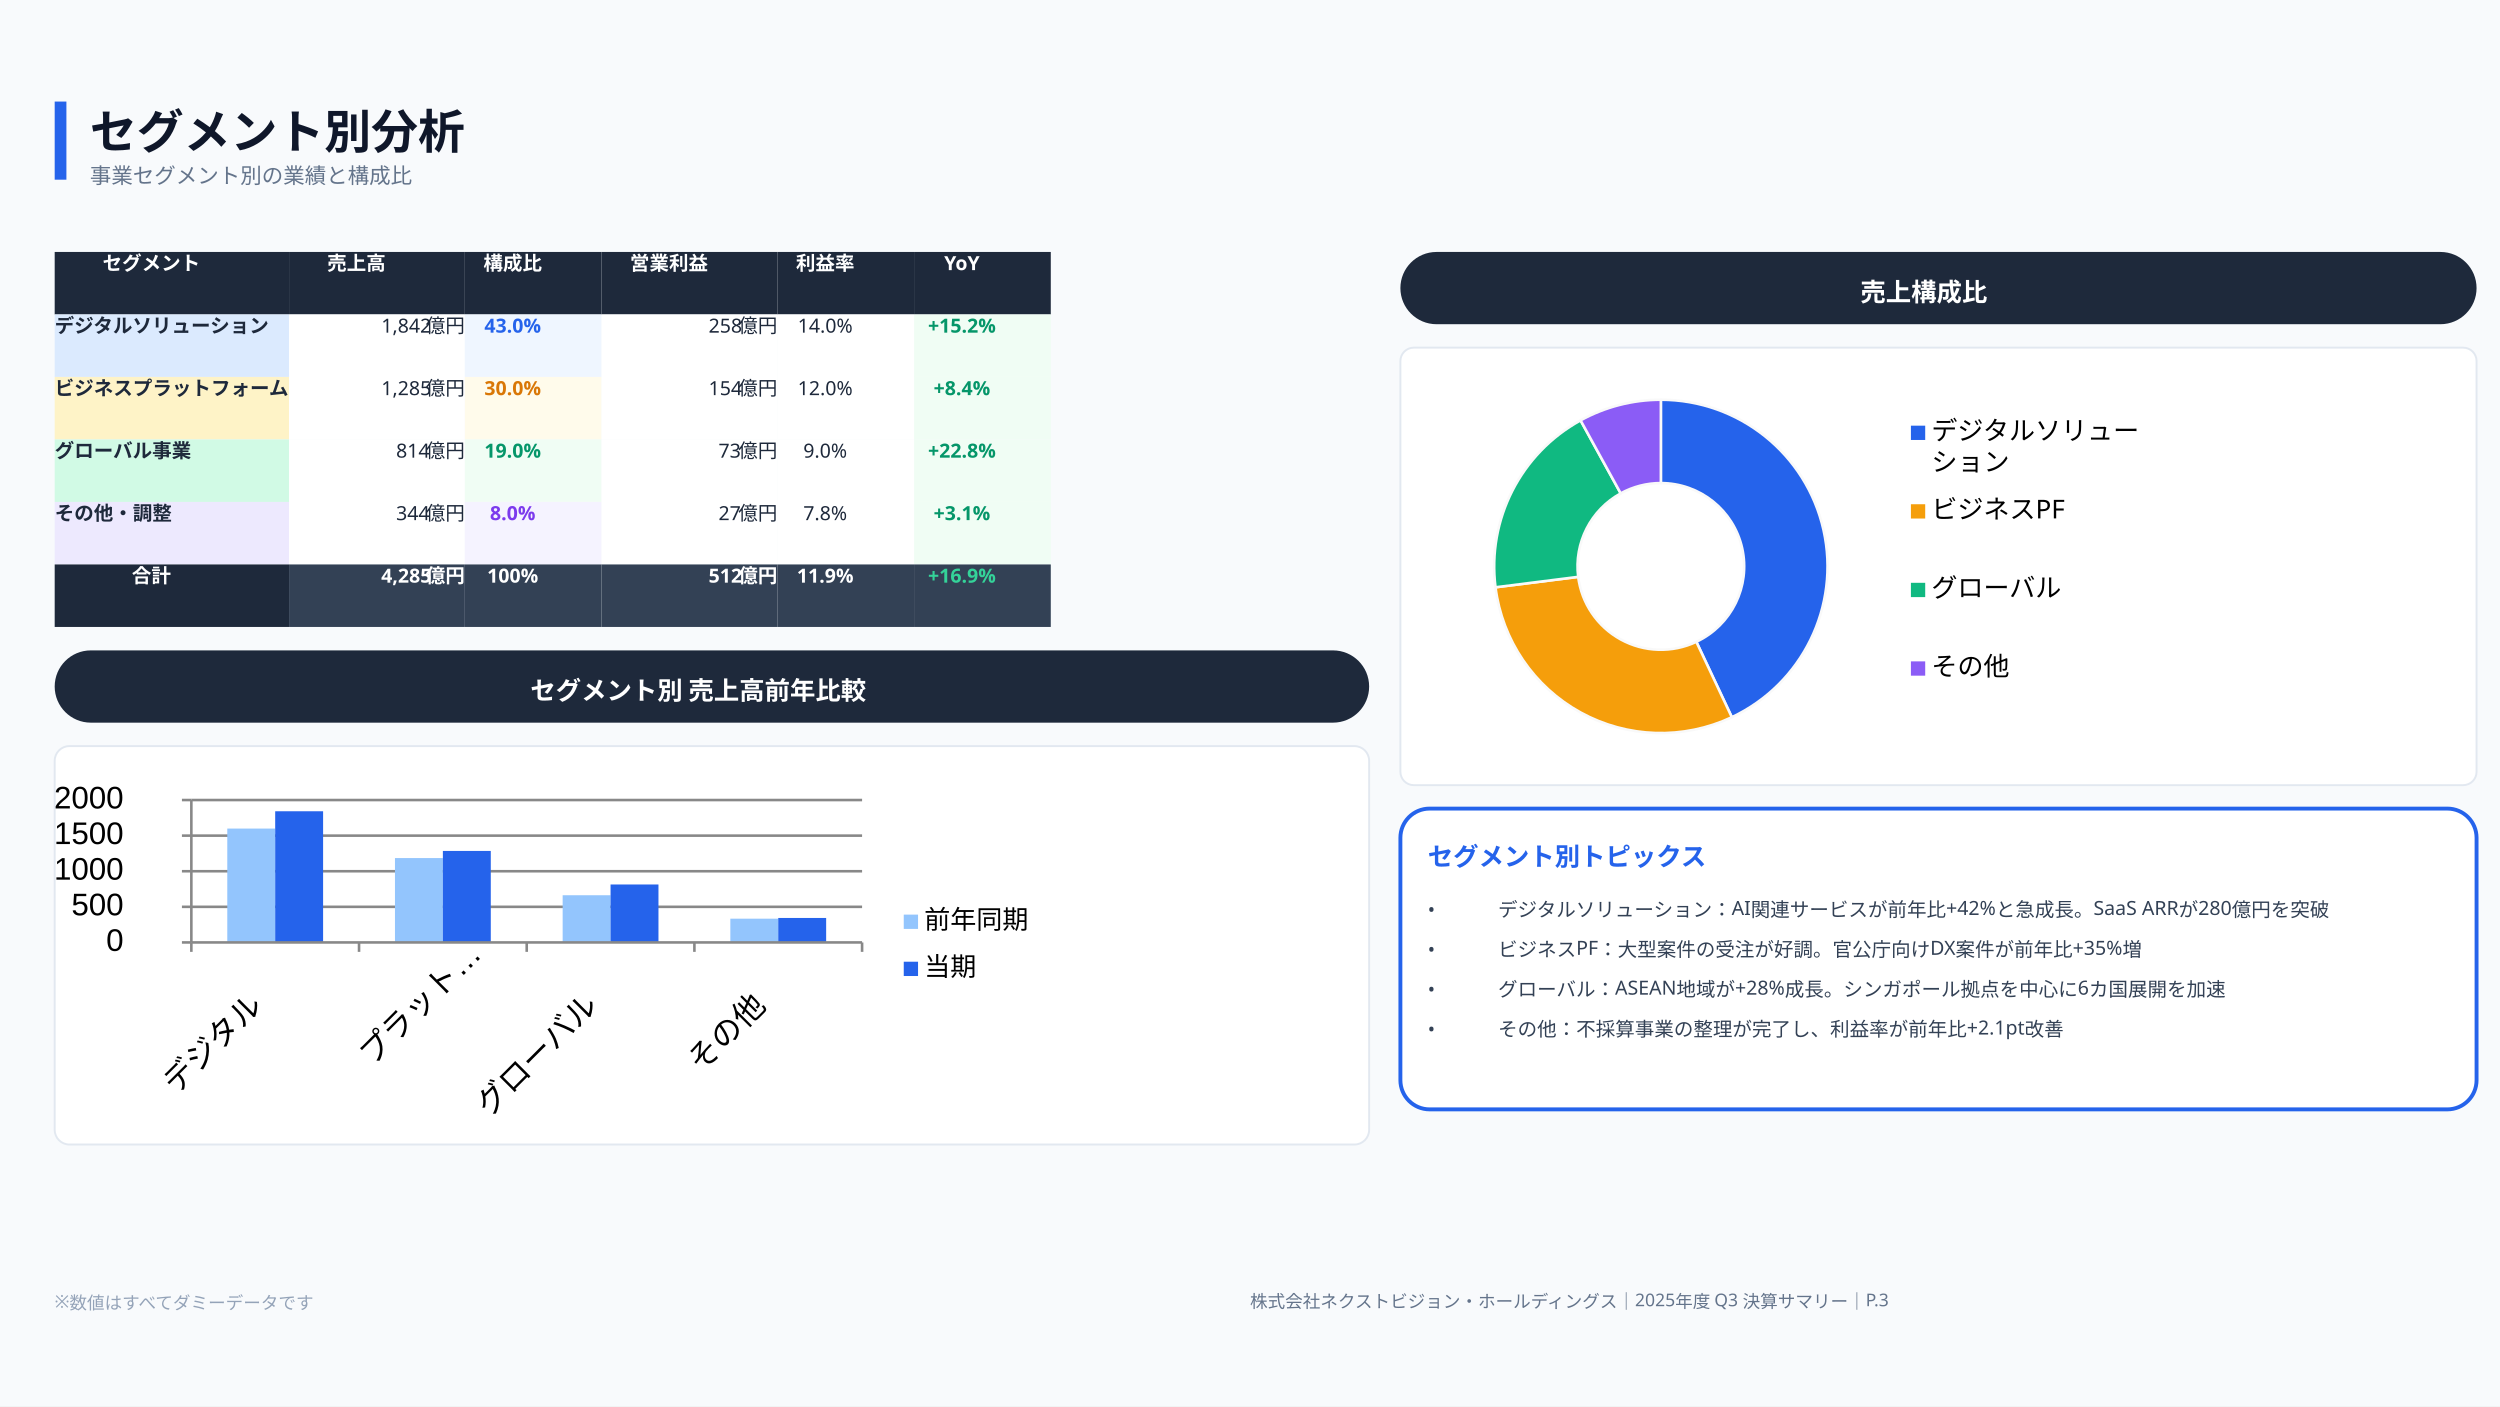
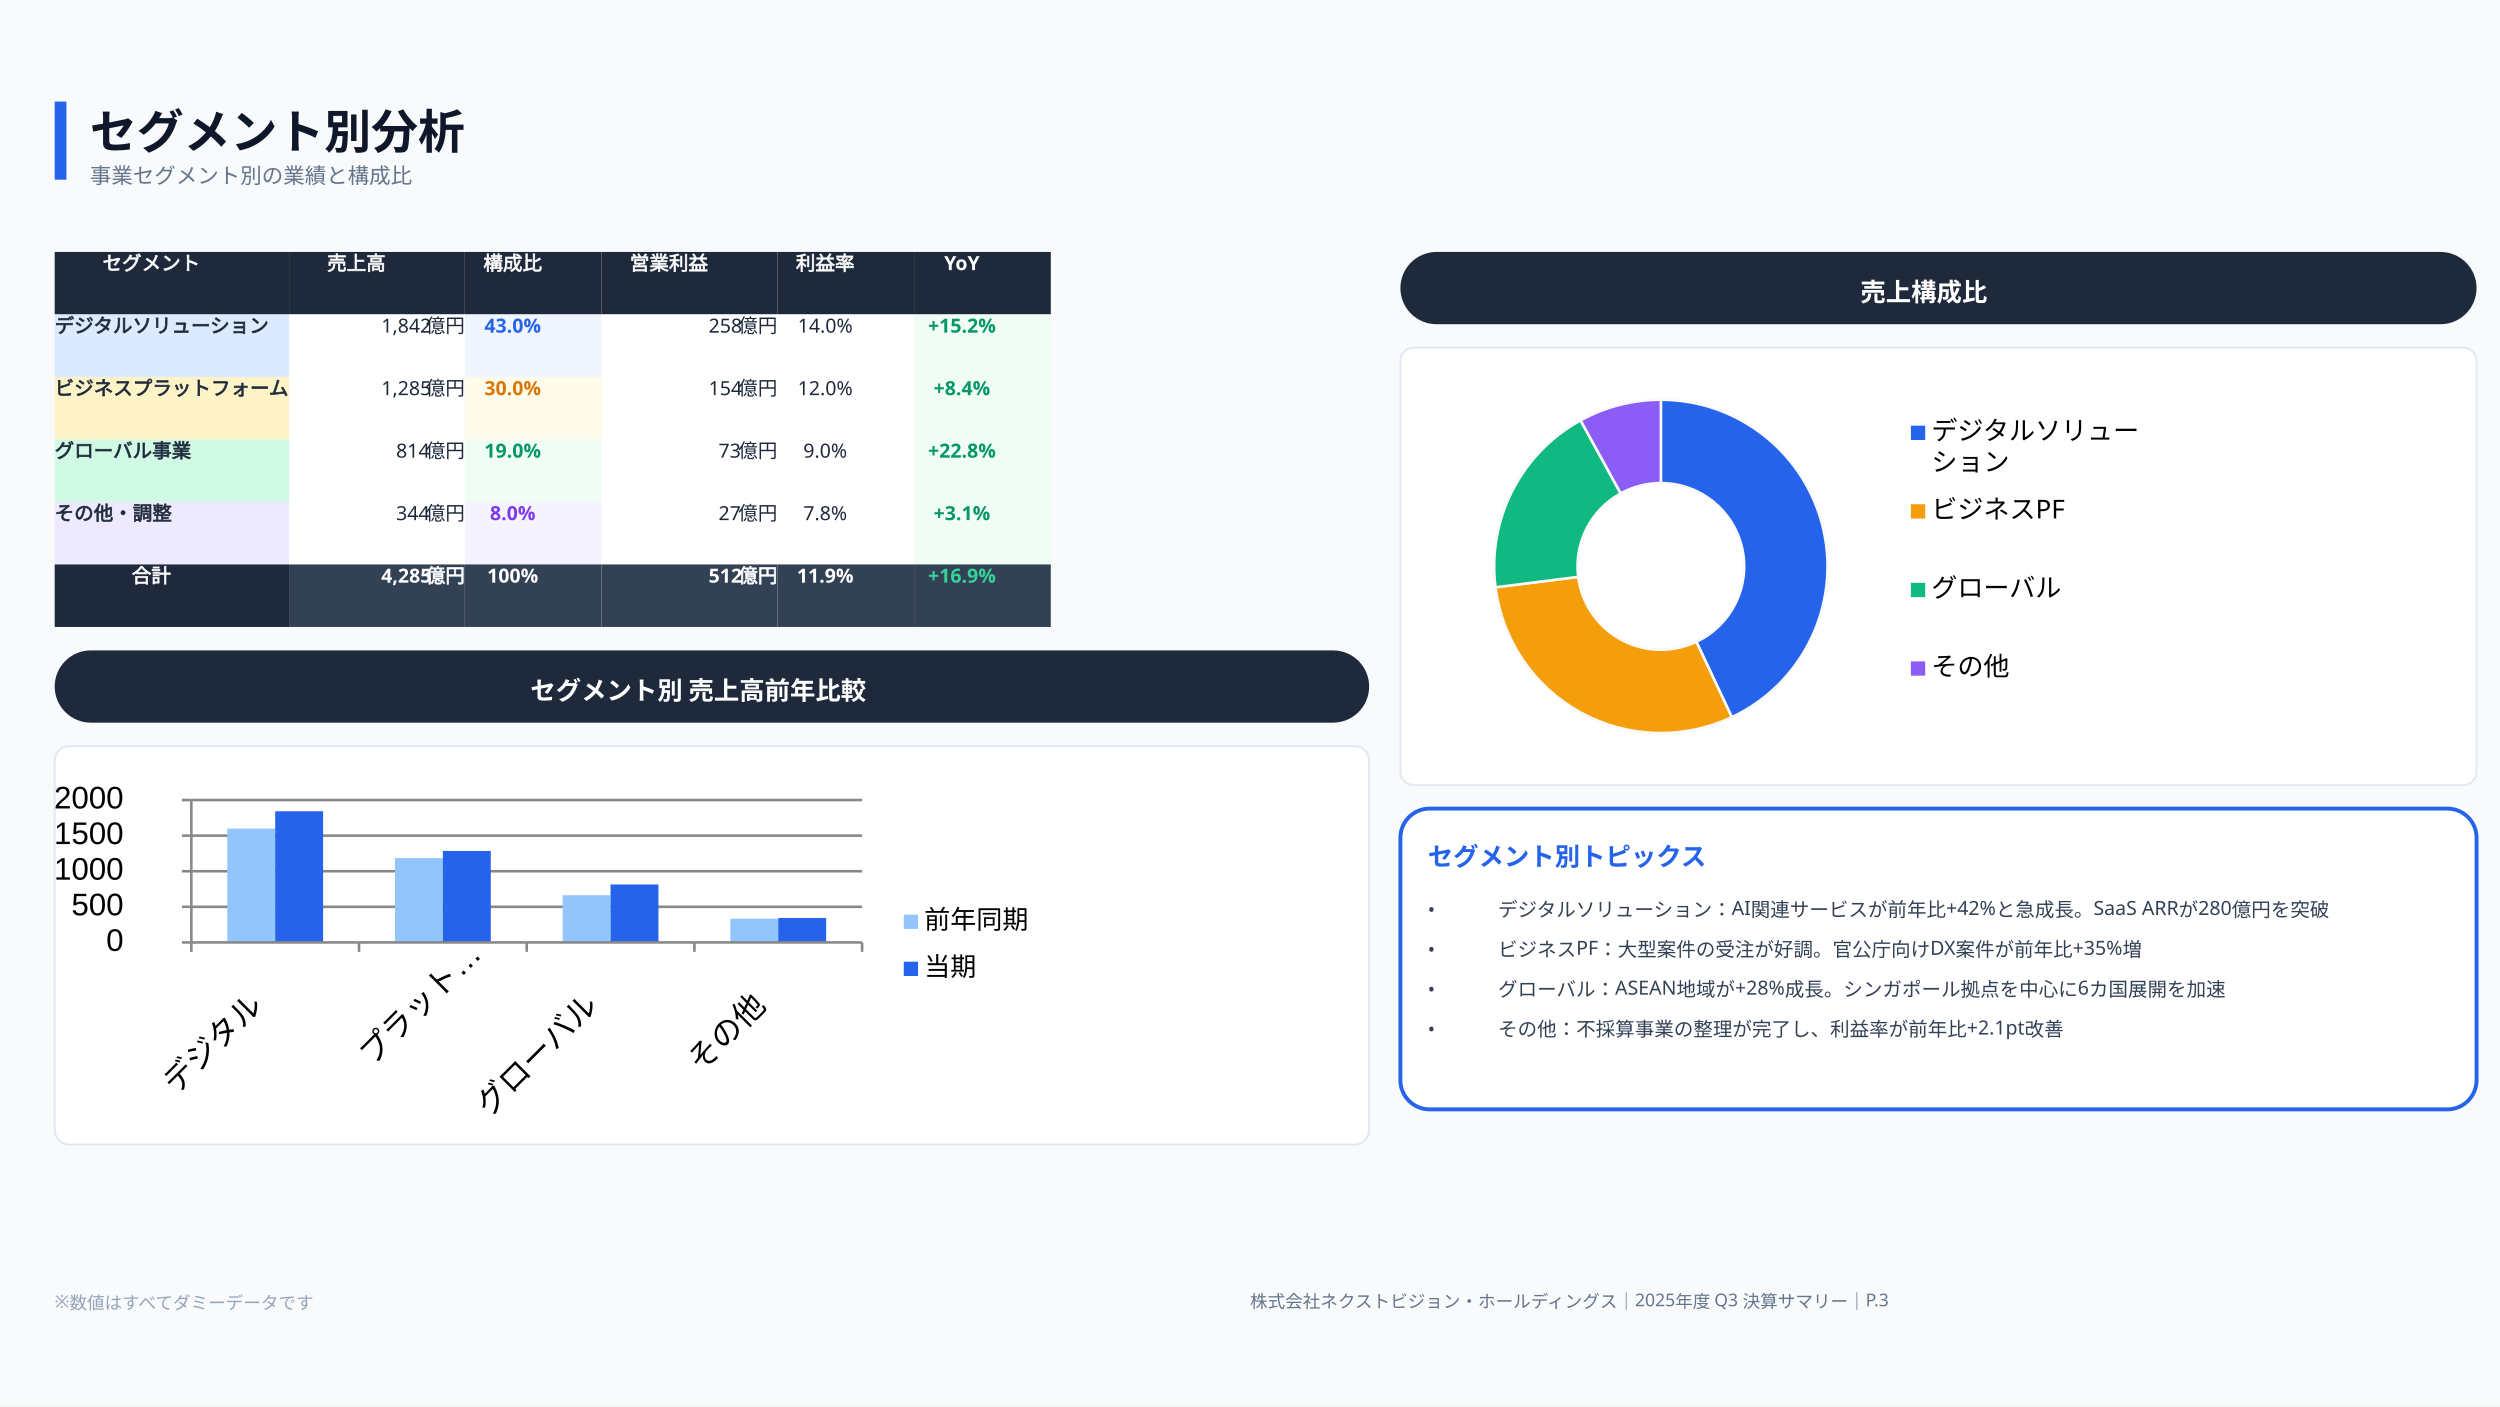
<svg xmlns="http://www.w3.org/2000/svg" viewBox="0 0 1280 720" width="1280" height="720">
  <rect width="1280" height="720" fill="#f8fafc" />
  <g role="img" aria-label="Shape 0" data-pptx-id="258.2" data-pptx-path="0" transform="translate(28, 52)">
    <rect fill="#2563eb" stroke-width="1.333" stroke="none" width="6" height="40" />
  </g>
  <g role="img" aria-label="Text 1" data-pptx-id="258.3" data-pptx-path="1" transform="translate(46, 48)">
    <rect fill="none" stroke-width="1.333" stroke="none" width="1206" height="33" />
    <text x="0" y="28.08" xml:space="preserve">
      <tspan x="0" dy="0" text-anchor="start" font-size="24" font-family="'Noto Sans JP', sans-serif" font-weight="bold" fill="#0f172a">セグメント別分析</tspan>
    </text>
  </g>
  <g role="img" aria-label="Text 2" data-pptx-id="258.4" data-pptx-path="2" transform="translate(46, 81)">
    <rect fill="none" stroke-width="1.333" stroke="none" width="1206" height="15" />
    <text x="0" y="12.87" xml:space="preserve">
      <tspan x="0" dy="0" text-anchor="start" font-size="11" font-family="'Noto Sans JP', sans-serif" fill="#64748b">事業セグメント別の業績と構成比</tspan>
    </text>
  </g>
  <g role="img" aria-label="Table 0" data-pptx-id="258.4" data-pptx-path="3" transform="translate(28, 129)">
    <rect x="0" y="0" width="120" height="32" fill="#1e293b" />
    <g transform="translate(0, 0)">
      <text x="0" y="9.314" xml:space="preserve">
-         <tspan x="60" dy="0" text-anchor="middle" font-size="10" font-family="游ゴシック, 'Noto Sans JP', Calibri, Carlito, sans-serif" font-weight="bold" fill="#ffffff">セグメント</tspan>
+         <tspan x="60" dy="0" text-anchor="middle" font-size="10" font-family="'MS Gothic', 'Noto Sans JP', Calibri, Carlito, sans-serif" fill="#ffffff" stroke="#ffffff" stroke-width="0.36">セグメント</tspan>
      </text>
    </g>
    <rect x="120" y="0" width="90" height="32" fill="#1e293b" />
    <g transform="translate(120, 0)">
      <text x="0" y="9.314" xml:space="preserve">
-         <tspan x="45" dy="0" text-anchor="middle" font-size="10" font-family="游ゴシック, 'Noto Sans JP', Calibri, Carlito, sans-serif" font-weight="bold" fill="#ffffff">売上高</tspan>
+         <tspan x="45" dy="0" text-anchor="middle" font-size="10" font-family="'MS Gothic', 'Noto Sans JP', Calibri, Carlito, sans-serif" fill="#ffffff" stroke="#ffffff" stroke-width="0.36">売上高</tspan>
      </text>
    </g>
    <rect x="210" y="0" width="70" height="32" fill="#1e293b" />
    <g transform="translate(210, 0)">
      <text x="0" y="9.314" xml:space="preserve">
-         <tspan x="35" dy="0" text-anchor="middle" font-size="10" font-family="游ゴシック, 'Noto Sans JP', Calibri, Carlito, sans-serif" font-weight="bold" fill="#ffffff">構成比</tspan>
+         <tspan x="35" dy="0" text-anchor="middle" font-size="10" font-family="'MS Gothic', 'Noto Sans JP', Calibri, Carlito, sans-serif" fill="#ffffff" stroke="#ffffff" stroke-width="0.36">構成比</tspan>
      </text>
    </g>
    <rect x="280" y="0" width="90" height="32" fill="#1e293b" />
    <g transform="translate(280, 0)">
      <text x="0" y="9.314" xml:space="preserve">
-         <tspan x="45" dy="0" text-anchor="middle" font-size="10" font-family="游ゴシック, 'Noto Sans JP', Calibri, Carlito, sans-serif" font-weight="bold" fill="#ffffff">営業利益</tspan>
+         <tspan x="45" dy="0" text-anchor="middle" font-size="10" font-family="'MS Gothic', 'Noto Sans JP', Calibri, Carlito, sans-serif" fill="#ffffff" stroke="#ffffff" stroke-width="0.36">営業利益</tspan>
      </text>
    </g>
    <rect x="370" y="0" width="70" height="32" fill="#1e293b" />
    <g transform="translate(370, 0)">
      <text x="0" y="9.314" xml:space="preserve">
-         <tspan x="35" dy="0" text-anchor="middle" font-size="10" font-family="游ゴシック, 'Noto Sans JP', Calibri, Carlito, sans-serif" font-weight="bold" fill="#ffffff">利益率</tspan>
+         <tspan x="35" dy="0" text-anchor="middle" font-size="10" font-family="'MS Gothic', 'Noto Sans JP', Calibri, Carlito, sans-serif" fill="#ffffff" stroke="#ffffff" stroke-width="0.36">利益率</tspan>
      </text>
    </g>
    <rect x="440" y="0" width="70" height="32" fill="#1e293b" />
    <g transform="translate(440, 0)">
      <text x="0" y="9.314" xml:space="preserve">
-         <tspan x="35" dy="0" text-anchor="middle" font-size="10" font-family="Calibri, Carlito, 游ゴシック, 'Noto Sans JP', sans-serif" font-weight="bold" fill="#ffffff">YoY</tspan>
+         <tspan x="35" dy="0" text-anchor="middle" font-size="10" font-family="Calibri, Carlito, sans-serif" font-weight="bold" fill="#ffffff">YoY</tspan>
      </text>
    </g>
    <rect x="0" y="32" width="120" height="32" fill="#dbeafe" />
    <g transform="translate(0, 32)">
      <text x="0" y="9.314" xml:space="preserve">
-         <tspan x="0" dy="0" text-anchor="start" font-size="10" font-family="游ゴシック, 'Noto Sans JP', Calibri, Carlito, sans-serif" font-weight="bold" fill="#1e293b">デジタルソリューション</tspan>
+         <tspan x="0" dy="0" text-anchor="start" font-size="10" font-family="'MS Gothic', 'Noto Sans JP', Calibri, Carlito, sans-serif" fill="#1e293b" stroke="#1e293b" stroke-width="0.36">デジタルソリューション</tspan>
      </text>
    </g>
    <rect x="120" y="32" width="90" height="32" fill="#ffffff" />
    <g transform="translate(120, 32)">
      <text x="0" y="9.314" xml:space="preserve">
-         <tspan x="47.231" dy="0" text-anchor="start" font-size="10" font-family="Calibri, Carlito, 游ゴシック, 'Noto Sans JP', sans-serif" fill="#1e293b">1,842</tspan>
-         <tspan x="70" text-anchor="start" font-size="10" font-family="游ゴシック, 'Noto Sans JP', Calibri, Carlito, sans-serif" fill="#1e293b">億円</tspan>
+         <tspan x="47.231" dy="0" text-anchor="start" font-size="10" font-family="Calibri, Carlito, 'MS Gothic', 'Noto Sans JP', sans-serif" fill="#1e293b">1,842</tspan>
+         <tspan x="70" text-anchor="start" font-size="10" font-family="'MS Gothic', 'Noto Sans JP', Calibri, Carlito, sans-serif" fill="#1e293b">億円</tspan>
      </text>
    </g>
    <rect x="210" y="32" width="70" height="32" fill="#eff6ff" />
    <g transform="translate(210, 32)">
      <text x="0" y="9.314" xml:space="preserve">
-         <tspan x="35" dy="0" text-anchor="middle" font-size="10" font-family="Calibri, Carlito, 游ゴシック, 'Noto Sans JP', sans-serif" font-weight="bold" fill="#2563eb">43.0%</tspan>
+         <tspan x="35" dy="0" text-anchor="middle" font-size="10" font-family="Calibri, Carlito, sans-serif" font-weight="bold" fill="#2563eb">43.0%</tspan>
      </text>
    </g>
    <rect x="280" y="32" width="90" height="32" fill="#ffffff" />
    <g transform="translate(280, 32)">
      <text x="0" y="9.314" xml:space="preserve">
-         <tspan x="54.795" dy="0" text-anchor="start" font-size="10" font-family="Calibri, Carlito, 游ゴシック, 'Noto Sans JP', sans-serif" fill="#1e293b">258</tspan>
-         <tspan x="70" text-anchor="start" font-size="10" font-family="游ゴシック, 'Noto Sans JP', Calibri, Carlito, sans-serif" fill="#1e293b">億円</tspan>
+         <tspan x="54.795" dy="0" text-anchor="start" font-size="10" font-family="Calibri, Carlito, 'MS Gothic', 'Noto Sans JP', sans-serif" fill="#1e293b">258</tspan>
+         <tspan x="70" text-anchor="start" font-size="10" font-family="'MS Gothic', 'Noto Sans JP', Calibri, Carlito, sans-serif" fill="#1e293b">億円</tspan>
      </text>
    </g>
    <rect x="370" y="32" width="70" height="32" fill="#ffffff" />
    <g transform="translate(370, 32)">
      <text x="0" y="9.314" xml:space="preserve">
-         <tspan x="35" dy="0" text-anchor="middle" font-size="10" font-family="Calibri, Carlito, 游ゴシック, 'Noto Sans JP', sans-serif" fill="#1e293b">14.0%</tspan>
+         <tspan x="35" dy="0" text-anchor="middle" font-size="10" font-family="Calibri, Carlito, sans-serif" fill="#1e293b">14.0%</tspan>
      </text>
    </g>
    <rect x="440" y="32" width="70" height="32" fill="#f0fdf4" />
    <g transform="translate(440, 32)">
      <text x="0" y="9.314" xml:space="preserve">
-         <tspan x="35" dy="0" text-anchor="middle" font-size="10" font-family="Calibri, Carlito, 游ゴシック, 'Noto Sans JP', sans-serif" font-weight="bold" fill="#059669">+15.2%</tspan>
+         <tspan x="35" dy="0" text-anchor="middle" font-size="10" font-family="Calibri, Carlito, sans-serif" font-weight="bold" fill="#059669">+15.2%</tspan>
      </text>
    </g>
    <rect x="0" y="64" width="120" height="32" fill="#fef3c7" />
    <g transform="translate(0, 64)">
      <text x="0" y="9.314" xml:space="preserve">
-         <tspan x="0" dy="0" text-anchor="start" font-size="10" font-family="游ゴシック, 'Noto Sans JP', Calibri, Carlito, sans-serif" font-weight="bold" fill="#1e293b">ビジネスプラットフォーム</tspan>
+         <tspan x="0" dy="0" text-anchor="start" font-size="10" font-family="'MS Gothic', 'Noto Sans JP', Calibri, Carlito, sans-serif" fill="#1e293b" stroke="#1e293b" stroke-width="0.36">ビジネスプラットフォーム</tspan>
      </text>
    </g>
    <rect x="120" y="64" width="90" height="32" fill="#ffffff" />
    <g transform="translate(120, 64)">
      <text x="0" y="9.314" xml:space="preserve">
-         <tspan x="47.231" dy="0" text-anchor="start" font-size="10" font-family="Calibri, Carlito, 游ゴシック, 'Noto Sans JP', sans-serif" fill="#1e293b">1,285</tspan>
-         <tspan x="70" text-anchor="start" font-size="10" font-family="游ゴシック, 'Noto Sans JP', Calibri, Carlito, sans-serif" fill="#1e293b">億円</tspan>
+         <tspan x="47.231" dy="0" text-anchor="start" font-size="10" font-family="Calibri, Carlito, 'MS Gothic', 'Noto Sans JP', sans-serif" fill="#1e293b">1,285</tspan>
+         <tspan x="70" text-anchor="start" font-size="10" font-family="'MS Gothic', 'Noto Sans JP', Calibri, Carlito, sans-serif" fill="#1e293b">億円</tspan>
      </text>
    </g>
    <rect x="210" y="64" width="70" height="32" fill="#fffbeb" />
    <g transform="translate(210, 64)">
      <text x="0" y="9.314" xml:space="preserve">
-         <tspan x="35" dy="0" text-anchor="middle" font-size="10" font-family="Calibri, Carlito, 游ゴシック, 'Noto Sans JP', sans-serif" font-weight="bold" fill="#d97706">30.0%</tspan>
+         <tspan x="35" dy="0" text-anchor="middle" font-size="10" font-family="Calibri, Carlito, sans-serif" font-weight="bold" fill="#d97706">30.0%</tspan>
      </text>
    </g>
    <rect x="280" y="64" width="90" height="32" fill="#ffffff" />
    <g transform="translate(280, 64)">
      <text x="0" y="9.314" xml:space="preserve">
-         <tspan x="54.795" dy="0" text-anchor="start" font-size="10" font-family="Calibri, Carlito, 游ゴシック, 'Noto Sans JP', sans-serif" fill="#1e293b">154</tspan>
-         <tspan x="70" text-anchor="start" font-size="10" font-family="游ゴシック, 'Noto Sans JP', Calibri, Carlito, sans-serif" fill="#1e293b">億円</tspan>
+         <tspan x="54.795" dy="0" text-anchor="start" font-size="10" font-family="Calibri, Carlito, 'MS Gothic', 'Noto Sans JP', sans-serif" fill="#1e293b">154</tspan>
+         <tspan x="70" text-anchor="start" font-size="10" font-family="'MS Gothic', 'Noto Sans JP', Calibri, Carlito, sans-serif" fill="#1e293b">億円</tspan>
      </text>
    </g>
    <rect x="370" y="64" width="70" height="32" fill="#ffffff" />
    <g transform="translate(370, 64)">
      <text x="0" y="9.314" xml:space="preserve">
-         <tspan x="35" dy="0" text-anchor="middle" font-size="10" font-family="Calibri, Carlito, 游ゴシック, 'Noto Sans JP', sans-serif" fill="#1e293b">12.0%</tspan>
+         <tspan x="35" dy="0" text-anchor="middle" font-size="10" font-family="Calibri, Carlito, sans-serif" fill="#1e293b">12.0%</tspan>
      </text>
    </g>
    <rect x="440" y="64" width="70" height="32" fill="#f0fdf4" />
    <g transform="translate(440, 64)">
      <text x="0" y="9.314" xml:space="preserve">
-         <tspan x="35" dy="0" text-anchor="middle" font-size="10" font-family="Calibri, Carlito, 游ゴシック, 'Noto Sans JP', sans-serif" font-weight="bold" fill="#059669">+8.4%</tspan>
+         <tspan x="35" dy="0" text-anchor="middle" font-size="10" font-family="Calibri, Carlito, sans-serif" font-weight="bold" fill="#059669">+8.4%</tspan>
      </text>
    </g>
    <rect x="0" y="96" width="120" height="32" fill="#d1fae5" />
    <g transform="translate(0, 96)">
      <text x="0" y="9.314" xml:space="preserve">
-         <tspan x="0" dy="0" text-anchor="start" font-size="10" font-family="游ゴシック, 'Noto Sans JP', Calibri, Carlito, sans-serif" font-weight="bold" fill="#1e293b">グローバル事業</tspan>
+         <tspan x="0" dy="0" text-anchor="start" font-size="10" font-family="'MS Gothic', 'Noto Sans JP', Calibri, Carlito, sans-serif" fill="#1e293b" stroke="#1e293b" stroke-width="0.36">グローバル事業</tspan>
      </text>
    </g>
    <rect x="120" y="96" width="90" height="32" fill="#ffffff" />
    <g transform="translate(120, 96)">
      <text x="0" y="9.314" xml:space="preserve">
-         <tspan x="54.795" dy="0" text-anchor="start" font-size="10" font-family="Calibri, Carlito, 游ゴシック, 'Noto Sans JP', sans-serif" fill="#1e293b">814</tspan>
-         <tspan x="70" text-anchor="start" font-size="10" font-family="游ゴシック, 'Noto Sans JP', Calibri, Carlito, sans-serif" fill="#1e293b">億円</tspan>
+         <tspan x="54.795" dy="0" text-anchor="start" font-size="10" font-family="Calibri, Carlito, 'MS Gothic', 'Noto Sans JP', sans-serif" fill="#1e293b">814</tspan>
+         <tspan x="70" text-anchor="start" font-size="10" font-family="'MS Gothic', 'Noto Sans JP', Calibri, Carlito, sans-serif" fill="#1e293b">億円</tspan>
      </text>
    </g>
    <rect x="210" y="96" width="70" height="32" fill="#f0fdf4" />
    <g transform="translate(210, 96)">
      <text x="0" y="9.314" xml:space="preserve">
-         <tspan x="35" dy="0" text-anchor="middle" font-size="10" font-family="Calibri, Carlito, 游ゴシック, 'Noto Sans JP', sans-serif" font-weight="bold" fill="#059669">19.0%</tspan>
+         <tspan x="35" dy="0" text-anchor="middle" font-size="10" font-family="Calibri, Carlito, sans-serif" font-weight="bold" fill="#059669">19.0%</tspan>
      </text>
    </g>
    <rect x="280" y="96" width="90" height="32" fill="#ffffff" />
    <g transform="translate(280, 96)">
      <text x="0" y="9.314" xml:space="preserve">
-         <tspan x="59.863" dy="0" text-anchor="start" font-size="10" font-family="Calibri, Carlito, 游ゴシック, 'Noto Sans JP', sans-serif" fill="#1e293b">73</tspan>
-         <tspan x="70" text-anchor="start" font-size="10" font-family="游ゴシック, 'Noto Sans JP', Calibri, Carlito, sans-serif" fill="#1e293b">億円</tspan>
+         <tspan x="59.863" dy="0" text-anchor="start" font-size="10" font-family="Calibri, Carlito, 'MS Gothic', 'Noto Sans JP', sans-serif" fill="#1e293b">73</tspan>
+         <tspan x="70" text-anchor="start" font-size="10" font-family="'MS Gothic', 'Noto Sans JP', Calibri, Carlito, sans-serif" fill="#1e293b">億円</tspan>
      </text>
    </g>
    <rect x="370" y="96" width="70" height="32" fill="#ffffff" />
    <g transform="translate(370, 96)">
      <text x="0" y="9.314" xml:space="preserve">
-         <tspan x="35" dy="0" text-anchor="middle" font-size="10" font-family="Calibri, Carlito, 游ゴシック, 'Noto Sans JP', sans-serif" fill="#1e293b">9.0%</tspan>
+         <tspan x="35" dy="0" text-anchor="middle" font-size="10" font-family="Calibri, Carlito, sans-serif" fill="#1e293b">9.0%</tspan>
      </text>
    </g>
    <rect x="440" y="96" width="70" height="32" fill="#f0fdf4" />
    <g transform="translate(440, 96)">
      <text x="0" y="9.314" xml:space="preserve">
-         <tspan x="35" dy="0" text-anchor="middle" font-size="10" font-family="Calibri, Carlito, 游ゴシック, 'Noto Sans JP', sans-serif" font-weight="bold" fill="#059669">+22.8%</tspan>
+         <tspan x="35" dy="0" text-anchor="middle" font-size="10" font-family="Calibri, Carlito, sans-serif" font-weight="bold" fill="#059669">+22.8%</tspan>
      </text>
    </g>
    <rect x="0" y="128" width="120" height="32" fill="#ede9fe" />
    <g transform="translate(0, 128)">
      <text x="0" y="9.314" xml:space="preserve">
-         <tspan x="0" dy="0" text-anchor="start" font-size="10" font-family="游ゴシック, 'Noto Sans JP', Calibri, Carlito, sans-serif" font-weight="bold" fill="#1e293b">その他・調整</tspan>
+         <tspan x="0" dy="0" text-anchor="start" font-size="10" font-family="'MS Gothic', 'Noto Sans JP', Calibri, Carlito, sans-serif" fill="#1e293b" stroke="#1e293b" stroke-width="0.36">その他・調整</tspan>
      </text>
    </g>
    <rect x="120" y="128" width="90" height="32" fill="#ffffff" />
    <g transform="translate(120, 128)">
      <text x="0" y="9.314" xml:space="preserve">
-         <tspan x="54.795" dy="0" text-anchor="start" font-size="10" font-family="Calibri, Carlito, 游ゴシック, 'Noto Sans JP', sans-serif" fill="#1e293b">344</tspan>
-         <tspan x="70" text-anchor="start" font-size="10" font-family="游ゴシック, 'Noto Sans JP', Calibri, Carlito, sans-serif" fill="#1e293b">億円</tspan>
+         <tspan x="54.795" dy="0" text-anchor="start" font-size="10" font-family="Calibri, Carlito, 'MS Gothic', 'Noto Sans JP', sans-serif" fill="#1e293b">344</tspan>
+         <tspan x="70" text-anchor="start" font-size="10" font-family="'MS Gothic', 'Noto Sans JP', Calibri, Carlito, sans-serif" fill="#1e293b">億円</tspan>
      </text>
    </g>
    <rect x="210" y="128" width="70" height="32" fill="#f5f3ff" />
    <g transform="translate(210, 128)">
      <text x="0" y="9.314" xml:space="preserve">
-         <tspan x="35" dy="0" text-anchor="middle" font-size="10" font-family="Calibri, Carlito, 游ゴシック, 'Noto Sans JP', sans-serif" font-weight="bold" fill="#7c3aed">8.0%</tspan>
+         <tspan x="35" dy="0" text-anchor="middle" font-size="10" font-family="Calibri, Carlito, sans-serif" font-weight="bold" fill="#7c3aed">8.0%</tspan>
      </text>
    </g>
    <rect x="280" y="128" width="90" height="32" fill="#ffffff" />
    <g transform="translate(280, 128)">
      <text x="0" y="9.314" xml:space="preserve">
-         <tspan x="59.863" dy="0" text-anchor="start" font-size="10" font-family="Calibri, Carlito, 游ゴシック, 'Noto Sans JP', sans-serif" fill="#1e293b">27</tspan>
-         <tspan x="70" text-anchor="start" font-size="10" font-family="游ゴシック, 'Noto Sans JP', Calibri, Carlito, sans-serif" fill="#1e293b">億円</tspan>
+         <tspan x="59.863" dy="0" text-anchor="start" font-size="10" font-family="Calibri, Carlito, 'MS Gothic', 'Noto Sans JP', sans-serif" fill="#1e293b">27</tspan>
+         <tspan x="70" text-anchor="start" font-size="10" font-family="'MS Gothic', 'Noto Sans JP', Calibri, Carlito, sans-serif" fill="#1e293b">億円</tspan>
      </text>
    </g>
    <rect x="370" y="128" width="70" height="32" fill="#ffffff" />
    <g transform="translate(370, 128)">
      <text x="0" y="9.314" xml:space="preserve">
-         <tspan x="35" dy="0" text-anchor="middle" font-size="10" font-family="Calibri, Carlito, 游ゴシック, 'Noto Sans JP', sans-serif" fill="#1e293b">7.8%</tspan>
+         <tspan x="35" dy="0" text-anchor="middle" font-size="10" font-family="Calibri, Carlito, sans-serif" fill="#1e293b">7.8%</tspan>
      </text>
    </g>
    <rect x="440" y="128" width="70" height="32" fill="#f0fdf4" />
    <g transform="translate(440, 128)">
      <text x="0" y="9.314" xml:space="preserve">
-         <tspan x="35" dy="0" text-anchor="middle" font-size="10" font-family="Calibri, Carlito, 游ゴシック, 'Noto Sans JP', sans-serif" font-weight="bold" fill="#059669">+3.1%</tspan>
+         <tspan x="35" dy="0" text-anchor="middle" font-size="10" font-family="Calibri, Carlito, sans-serif" font-weight="bold" fill="#059669">+3.1%</tspan>
      </text>
    </g>
    <rect x="0" y="160" width="120" height="32" fill="#1e293b" />
    <g transform="translate(0, 160)">
      <text x="0" y="9.314" xml:space="preserve">
-         <tspan x="60" dy="0" text-anchor="middle" font-size="10" font-family="游ゴシック, 'Noto Sans JP', Calibri, Carlito, sans-serif" font-weight="bold" fill="#ffffff">合計</tspan>
+         <tspan x="60" dy="0" text-anchor="middle" font-size="10" font-family="'MS Gothic', 'Noto Sans JP', Calibri, Carlito, sans-serif" fill="#ffffff" stroke="#ffffff" stroke-width="0.36">合計</tspan>
      </text>
    </g>
    <rect x="120" y="160" width="90" height="32" fill="#334155" />
    <g transform="translate(120, 160)">
      <text x="0" y="9.314" xml:space="preserve">
-         <tspan x="47.148" dy="0" text-anchor="start" font-size="10" font-family="Calibri, Carlito, 游ゴシック, 'Noto Sans JP', sans-serif" font-weight="bold" fill="#ffffff">4,285</tspan>
-         <tspan x="70" text-anchor="start" font-size="10" font-family="游ゴシック, 'Noto Sans JP', Calibri, Carlito, sans-serif" font-weight="bold" fill="#ffffff">億円</tspan>
+         <tspan x="47.148" dy="0" text-anchor="start" font-size="10" font-family="Calibri, Carlito, 'MS Gothic', 'Noto Sans JP', sans-serif" font-weight="bold" fill="#ffffff">4,285</tspan>
+         <tspan x="70" text-anchor="start" font-size="10" font-family="'MS Gothic', 'Noto Sans JP', Calibri, Carlito, sans-serif" fill="#ffffff" stroke="#ffffff" stroke-width="0.36">億円</tspan>
      </text>
    </g>
    <rect x="210" y="160" width="70" height="32" fill="#334155" />
    <g transform="translate(210, 160)">
      <text x="0" y="9.314" xml:space="preserve">
-         <tspan x="35" dy="0" text-anchor="middle" font-size="10" font-family="Calibri, Carlito, 游ゴシック, 'Noto Sans JP', sans-serif" font-weight="bold" fill="#ffffff">100%</tspan>
+         <tspan x="35" dy="0" text-anchor="middle" font-size="10" font-family="Calibri, Carlito, sans-serif" font-weight="bold" fill="#ffffff">100%</tspan>
      </text>
    </g>
    <rect x="280" y="160" width="90" height="32" fill="#334155" />
    <g transform="translate(280, 160)">
      <text x="0" y="9.314" xml:space="preserve">
-         <tspan x="54.795" dy="0" text-anchor="start" font-size="10" font-family="Calibri, Carlito, 游ゴシック, 'Noto Sans JP', sans-serif" font-weight="bold" fill="#ffffff">512</tspan>
-         <tspan x="70" text-anchor="start" font-size="10" font-family="游ゴシック, 'Noto Sans JP', Calibri, Carlito, sans-serif" font-weight="bold" fill="#ffffff">億円</tspan>
+         <tspan x="54.795" dy="0" text-anchor="start" font-size="10" font-family="Calibri, Carlito, 'MS Gothic', 'Noto Sans JP', sans-serif" font-weight="bold" fill="#ffffff">512</tspan>
+         <tspan x="70" text-anchor="start" font-size="10" font-family="'MS Gothic', 'Noto Sans JP', Calibri, Carlito, sans-serif" fill="#ffffff" stroke="#ffffff" stroke-width="0.36">億円</tspan>
      </text>
    </g>
    <rect x="370" y="160" width="70" height="32" fill="#334155" />
    <g transform="translate(370, 160)">
      <text x="0" y="9.314" xml:space="preserve">
-         <tspan x="35" dy="0" text-anchor="middle" font-size="10" font-family="Calibri, Carlito, 游ゴシック, 'Noto Sans JP', sans-serif" font-weight="bold" fill="#ffffff">11.9%</tspan>
+         <tspan x="35" dy="0" text-anchor="middle" font-size="10" font-family="Calibri, Carlito, sans-serif" font-weight="bold" fill="#ffffff">11.9%</tspan>
      </text>
    </g>
    <rect x="440" y="160" width="70" height="32" fill="#334155" />
    <g transform="translate(440, 160)">
      <text x="0" y="9.314" xml:space="preserve">
-         <tspan x="35" dy="0" text-anchor="middle" font-size="10" font-family="Calibri, Carlito, 游ゴシック, 'Noto Sans JP', sans-serif" font-weight="bold" fill="#34d399">+16.9%</tspan>
+         <tspan x="35" dy="0" text-anchor="middle" font-size="10" font-family="Calibri, Carlito, sans-serif" font-weight="bold" fill="#34d399">+16.9%</tspan>
      </text>
    </g>
  </g>
  <g role="img" aria-label="Shape 3" data-pptx-id="258.6" data-pptx-path="4" transform="translate(28, 333)">
    <rect fill="#1e293b" stroke-width="1.333" stroke="none" width="673" height="37" rx="18.5" ry="18.5" />
  </g>
  <g role="img" aria-label="Text 4" data-pptx-id="258.7" data-pptx-path="5" transform="translate(38, 343)">
    <rect fill="none" stroke-width="1.333" stroke="none" width="654" height="18" />
    <text x="0" y="15.21" xml:space="preserve">
      <tspan x="327" dy="0" text-anchor="middle" font-size="13" font-family="'Noto Sans JP', sans-serif" font-weight="bold" fill="#ffffff">セグメント別 売上高前年比較</tspan>
    </text>
  </g>
  <g role="img" aria-label="Shape 5" data-pptx-id="258.8" data-pptx-path="6" transform="translate(28, 382)">
    <rect fill="#ffffff" stroke-width="1" stroke="#e2e8f0" width="673" height="204" rx="7.53" ry="7.53" />
  </g>
  <g role="img" aria-label="Chart 0" data-pptx-id="258.9" data-pptx-path="7" transform="translate(40, 394) scale(1, 1) translate(0, 0)">
    <g transform="translate(57.971, 70.308)">
      <line stroke-width="1.333" stroke="#888888" stroke-linecap="butt" stroke-linejoin="round" fill="none" x1="0" y1="0" x2="343.416" y2="0" />
    </g>
    <g transform="translate(57.971, 52.073)">
      <line stroke-width="1.333" stroke="#888888" stroke-linecap="butt" stroke-linejoin="round" fill="none" x1="0" y1="0" x2="343.416" y2="0" />
    </g>
    <g transform="translate(57.971, 33.839)">
      <line stroke-width="1.333" stroke="#888888" stroke-linecap="butt" stroke-linejoin="round" fill="none" x1="0" y1="0" x2="343.416" y2="0" />
    </g>
    <g transform="translate(57.971, 15.604)">
      <line stroke-width="1.333" stroke="#888888" stroke-linecap="butt" stroke-linejoin="round" fill="none" x1="0" y1="0" x2="343.416" y2="0" />
    </g>
    <g transform="translate(76.368, 30.228)">
      <rect fill="#93c5fd" stroke="none" width="24.53" height="58.314" />
    </g>
    <g transform="translate(100.898, 21.366)">
      <rect fill="#2563eb" stroke="none" width="24.53" height="67.176" />
    </g>
    <g transform="translate(162.222, 45.327)">
      <rect fill="#93c5fd" stroke="none" width="24.53" height="43.216" />
    </g>
    <g transform="translate(186.752, 41.68)">
      <rect fill="#2563eb" stroke="none" width="24.53" height="46.863" />
    </g>
    <g transform="translate(248.076, 64.363)">
      <rect fill="#93c5fd" stroke="none" width="24.53" height="24.179" />
    </g>
    <g transform="translate(272.606, 58.857)">
      <rect fill="#2563eb" stroke="none" width="24.53" height="29.686" />
    </g>
    <g transform="translate(333.93, 76.362)">
      <rect fill="#93c5fd" stroke="none" width="24.53" height="12.181" />
    </g>
    <g transform="translate(358.46, 75.997)">
      <rect fill="#2563eb" stroke="none" width="24.53" height="12.545" />
    </g>
    <g transform="translate(57.971, 15.604)">
      <line stroke-width="1.333" stroke="#888888" stroke-linecap="butt" stroke-linejoin="round" fill="none" x1="0" y1="0" x2="0" y2="72.938" />
    </g>
    <g transform="translate(57.971, 88.543)">
      <line stroke-width="1.333" stroke="#888888" stroke-linecap="butt" stroke-linejoin="round" fill="none" x1="0" y1="0" x2="343.416" y2="0" />
    </g>
    <g transform="translate(53.143, 88.543)">
      <line stroke-width="1.333" stroke="#888888" stroke-linecap="butt" stroke-linejoin="round" fill="none" x1="0" y1="0" x2="4.828" y2="0" />
    </g>
    <g transform="translate(53.143, 70.308)">
      <line stroke-width="1.333" stroke="#888888" stroke-linecap="butt" stroke-linejoin="round" fill="none" x1="0" y1="0" x2="4.828" y2="0" />
    </g>
    <g transform="translate(53.143, 52.073)">
      <line stroke-width="1.333" stroke="#888888" stroke-linecap="butt" stroke-linejoin="round" fill="none" x1="0" y1="0" x2="4.828" y2="0" />
    </g>
    <g transform="translate(53.143, 33.839)">
      <line stroke-width="1.333" stroke="#888888" stroke-linecap="butt" stroke-linejoin="round" fill="none" x1="0" y1="0" x2="4.828" y2="0" />
    </g>
    <g transform="translate(53.143, 15.604)">
      <line stroke-width="1.333" stroke="#888888" stroke-linecap="butt" stroke-linejoin="round" fill="none" x1="0" y1="0" x2="4.828" y2="0" />
    </g>
    <g transform="translate(57.971, 88.543)">
      <line stroke-width="1.333" stroke="#888888" stroke-linecap="butt" stroke-linejoin="round" fill="none" x1="0" y1="0" x2="0" y2="4.828" />
    </g>
    <g transform="translate(143.825, 88.543)">
      <line stroke-width="1.333" stroke="#888888" stroke-linecap="butt" stroke-linejoin="round" fill="none" x1="0" y1="0" x2="0" y2="4.828" />
    </g>
    <g transform="translate(229.679, 88.543)">
      <line stroke-width="1.333" stroke="#888888" stroke-linecap="butt" stroke-linejoin="round" fill="none" x1="0" y1="0" x2="0" y2="4.828" />
    </g>
    <g transform="translate(315.533, 88.543)">
      <line stroke-width="1.333" stroke="#888888" stroke-linecap="butt" stroke-linejoin="round" fill="none" x1="0" y1="0" x2="0" y2="4.828" />
    </g>
    <g transform="translate(401.387, 88.543)">
      <line stroke-width="1.333" stroke="#888888" stroke-linecap="butt" stroke-linejoin="round" fill="none" x1="0" y1="0" x2="0" y2="4.828" />
    </g>
    <g transform="translate(0, 77.053)">
      <rect fill="none" stroke="none" width="44.26" height="26.812" />
      <text x="0" y="15.809" xml:space="preserve">
        <tspan x="44.26" dy="0" text-anchor="end" font-size="16" font-family="Arial, Arimo, 游ゴシック, 'Noto Sans JP', sans-serif" fill="#000000">0</tspan>
      </text>
    </g>
    <g transform="translate(0, 58.819)">
      <rect fill="none" stroke="none" width="44.26" height="26.812" />
      <text x="0" y="15.809" xml:space="preserve">
        <tspan x="44.26" dy="0" text-anchor="end" font-size="16" font-family="Arial, Arimo, 游ゴシック, 'Noto Sans JP', sans-serif" fill="#000000">500</tspan>
      </text>
    </g>
    <g transform="translate(0, 40.584)">
      <rect fill="none" stroke="none" width="44.26" height="26.812" />
      <text x="0" y="15.809" xml:space="preserve">
        <tspan x="44.26" dy="0" text-anchor="end" font-size="16" font-family="Arial, Arimo, 游ゴシック, 'Noto Sans JP', sans-serif" fill="#000000">1000</tspan>
      </text>
    </g>
    <g transform="translate(0, 22.349)">
      <rect fill="none" stroke="none" width="44.26" height="26.812" />
      <text x="0" y="15.809" xml:space="preserve">
        <tspan x="44.26" dy="0" text-anchor="end" font-size="16" font-family="Arial, Arimo, 游ゴシック, 'Noto Sans JP', sans-serif" fill="#000000">1500</tspan>
      </text>
    </g>
    <g transform="translate(0, 4.115)">
      <rect fill="none" stroke="none" width="44.26" height="26.812" />
      <text x="0" y="15.809" xml:space="preserve">
        <tspan x="44.26" dy="0" text-anchor="end" font-size="16" font-family="Arial, Arimo, 游ゴシック, 'Noto Sans JP', sans-serif" fill="#000000">2000</tspan>
      </text>
    </g>
    <g transform="translate(42.906, 118.726) rotate(-45, 40, 17.376)">
      <rect fill="none" stroke="none" width="80" height="34.752" />
      <text x="0" y="15.809" xml:space="preserve">
        <tspan x="80" dy="0" text-anchor="end" font-size="16" font-family="游ゴシック, 'Noto Sans JP', Arial, Arimo, sans-serif" fill="#000000">デジタル</tspan>
      </text>
    </g>
    <g transform="translate(126.417, 113.07) rotate(-45, 48, 17.376)">
      <rect fill="none" stroke="none" width="96" height="34.752" />
      <text x="0" y="15.809" xml:space="preserve">
        <tspan x="16" dy="0" text-anchor="start" font-size="16" font-family="游ゴシック, 'Noto Sans JP', Arial, Arimo, sans-serif" fill="#000000">プラット</tspan>
        <tspan x="80" text-anchor="start" font-size="16" font-family="Arial, Arimo, 游ゴシック, 'Noto Sans JP', sans-serif" fill="#000000">…</tspan>
      </text>
    </g>
    <g transform="translate(200.957, 124.383) rotate(-45, 48, 17.376)">
      <rect fill="none" stroke="none" width="96" height="34.752" />
      <text x="0" y="15.809" xml:space="preserve">
        <tspan x="96" dy="0" text-anchor="end" font-size="16" font-family="游ゴシック, 'Noto Sans JP', Arial, Arimo, sans-serif" fill="#000000">グローバル</tspan>
      </text>
    </g>
    <g transform="translate(314.124, 113.07) rotate(-45, 32, 17.376)">
      <rect fill="none" stroke="none" width="64" height="34.752" />
      <text x="0" y="15.809" xml:space="preserve">
        <tspan x="64" dy="0" text-anchor="end" font-size="16" font-family="游ゴシック, 'Noto Sans JP', Arial, Arimo, sans-serif" fill="#000000">その他</tspan>
      </text>
    </g>
    <g transform="translate(422.72, 74.283)">
      <rect fill="#93c5fd" stroke="none" width="7.32" height="7.32" />
    </g>
    <g transform="translate(433.2, 69.124)">
      <rect fill="none" stroke="none" width="58.133" height="24.414" />
      <text x="0" y="12.419" xml:space="preserve">
        <tspan x="0" dy="0" text-anchor="start" font-size="13.333" font-family="游ゴシック, 'Noto Sans JP', Calibri, Carlito, sans-serif" fill="#000000">前年同期</tspan>
      </text>
    </g>
    <g transform="translate(422.72, 98.397)">
      <rect fill="#2563eb" stroke="none" width="7.32" height="7.32" />
    </g>
    <g transform="translate(433.2, 93.237)">
      <rect fill="none" stroke="none" width="40" height="24.414" />
      <text x="0" y="12.419" xml:space="preserve">
        <tspan x="0" dy="0" text-anchor="start" font-size="13.333" font-family="游ゴシック, 'Noto Sans JP', Calibri, Carlito, sans-serif" fill="#000000">当期</tspan>
      </text>
    </g>
  </g>
  <g role="img" aria-label="Shape 6" data-pptx-id="258.10" data-pptx-path="8" transform="translate(717, 129)">
    <rect fill="#1e293b" stroke-width="1.333" stroke="none" width="551" height="37" rx="18.5" ry="18.5" />
  </g>
  <g role="img" aria-label="Text 7" data-pptx-id="258.11" data-pptx-path="9" transform="translate(727, 139)">
    <rect fill="none" stroke-width="1.333" stroke="none" width="531" height="18" />
    <text x="0" y="15.21" xml:space="preserve">
      <tspan x="265.5" dy="0" text-anchor="middle" font-size="13" font-family="'Noto Sans JP', sans-serif" font-weight="bold" fill="#ffffff">売上構成比</tspan>
    </text>
  </g>
  <g role="img" aria-label="Shape 8" data-pptx-id="258.12" data-pptx-path="10" transform="translate(717, 178)">
    <rect fill="#ffffff" stroke-width="1" stroke="#e2e8f0" width="551" height="224" rx="6.857" ry="6.857" />
  </g>
  <g role="img" aria-label="Chart 1" data-pptx-id="258.13" data-pptx-path="11" transform="translate(729, 190) scale(1, 1) translate(0, 0)">
    <g transform="translate(36.027, 14.667)">
      <path fill="#2563eb" stroke-width="1" stroke="#f9f9f9" stroke-linecap="butt" stroke-linejoin="round" d="M 64 0 C 93.967 0 119.922 20.794 126.459 50.039 C 132.996 79.284 118.365 109.15 91.25 121.909 L 77.625 92.954 C 91.182 86.575 98.498 71.642 95.229 57.019 C 91.961 42.397 78.984 32 64 32 Z" transform="scale(1.333333, 1.333333)" />
    </g>
    <g transform="translate(36.027, 14.667)">
      <path fill="#f59e0b" stroke-width="1" stroke="#f9f9f9" stroke-linecap="butt" stroke-linejoin="round" d="M 91.25 121.909 C 72.713 130.632 51.12 129.953 33.168 120.084 C 15.215 110.214 3.072 92.347 0.505 72.021 L 32.252 68.011 C 33.536 78.173 39.608 87.107 48.584 92.042 C 57.56 96.977 68.356 97.316 77.625 92.954 Z" transform="scale(1.333333, 1.333333)" />
    </g>
    <g transform="translate(36.027, 14.667)">
      <path fill="#10b981" stroke-width="1" stroke="#f9f9f9" stroke-linecap="butt" stroke-linejoin="round" d="M 0.505 72.021 C -2.786 45.976 10.163 20.563 33.168 7.916 L 48.584 35.958 C 37.081 42.282 30.607 54.988 32.252 68.011 Z" transform="scale(1.333333, 1.333333)" />
    </g>
    <g transform="translate(36.027, 14.667)">
      <path fill="#8b5cf6" stroke-width="1" stroke="#f9f9f9" stroke-linecap="butt" stroke-linejoin="round" d="M 33.168 7.916 C 42.614 2.723 53.22 0 64 0 L 64 32 C 58.61 32 53.307 33.361 48.584 35.958 Z" transform="scale(1.333333, 1.333333)" />
    </g>
    <g transform="translate(249.387, 27.944)">
      <rect fill="#2563eb" stroke="none" width="7.32" height="7.32" />
    </g>
    <g transform="translate(259.867, 22.784)">
      <rect fill="none" stroke="none" width="106.72" height="24.414" />
      <text x="0" y="12.419" xml:space="preserve">
        <tspan x="0" dy="0" text-anchor="start" font-size="13.333" font-family="游ゴシック, 'Noto Sans JP', Calibri, Carlito, sans-serif" fill="#000000">デジタルソリュー</tspan>
        <tspan x="0" dy="16.00" text-anchor="start" font-size="13.333" font-family="游ゴシック, 'Noto Sans JP', Calibri, Carlito, sans-serif" fill="#000000">ション</tspan>
      </text>
    </g>
    <g transform="translate(249.387, 68.17)">
      <rect fill="#f59e0b" stroke="none" width="7.32" height="7.32" />
    </g>
    <g transform="translate(259.867, 63.011)">
      <rect fill="none" stroke="none" width="79.681" height="24.414" />
      <text x="0" y="12.419" xml:space="preserve">
        <tspan x="0" dy="0" text-anchor="start" font-size="13.333" font-family="游ゴシック, 'Noto Sans JP', Calibri, Carlito, sans-serif" fill="#000000">ビジネス</tspan>
        <tspan x="53.333" text-anchor="start" font-size="13.333" font-family="Calibri, Carlito, 游ゴシック, 'Noto Sans JP', sans-serif" fill="#000000">PF</tspan>
      </text>
    </g>
    <g transform="translate(249.387, 108.397)">
      <rect fill="#10b981" stroke="none" width="7.32" height="7.32" />
    </g>
    <g transform="translate(259.867, 103.237)">
      <rect fill="none" stroke="none" width="80" height="24.414" />
      <text x="0" y="12.419" xml:space="preserve">
        <tspan x="0" dy="0" text-anchor="start" font-size="13.333" font-family="游ゴシック, 'Noto Sans JP', Calibri, Carlito, sans-serif" fill="#000000">グローバル</tspan>
      </text>
    </g>
    <g transform="translate(249.387, 148.623)">
      <rect fill="#8b5cf6" stroke="none" width="7.32" height="7.32" />
    </g>
    <g transform="translate(259.867, 143.464)">
      <rect fill="none" stroke="none" width="53.333" height="24.414" />
      <text x="0" y="12.419" xml:space="preserve">
        <tspan x="0" dy="0" text-anchor="start" font-size="13.333" font-family="游ゴシック, 'Noto Sans JP', Calibri, Carlito, sans-serif" fill="#000000">その他</tspan>
      </text>
    </g>
  </g>
  <g role="img" aria-label="Shape 9" data-pptx-id="258.14" data-pptx-path="12" transform="translate(717, 414)">
    <rect fill="#ffffff" stroke-width="2" stroke="#2563eb" width="551" height="154" rx="14.961" ry="14.961" />
  </g>
  <g role="img" aria-label="Text 10" data-pptx-id="258.15" data-pptx-path="13" transform="translate(731, 428)">
    <rect fill="none" stroke-width="1.333" stroke="none" width="523" height="18" />
    <text x="0" y="15.21" xml:space="preserve">
      <tspan x="0" dy="0" text-anchor="start" font-size="13" font-family="'Noto Sans JP', sans-serif" font-weight="bold" fill="#2563eb">セグメント別トピックス</tspan>
    </text>
  </g>
  <g role="img" aria-label="Text 11" data-pptx-id="258.16" data-pptx-path="14" transform="translate(731, 454)">
    <rect fill="none" stroke-width="1.333" stroke="none" width="523" height="99" />
    <text x="0" y="15.3" xml:space="preserve">
      <tspan x="0" dy="0" text-anchor="start" font-size="10" font-family="'Noto Sans JP', sans-serif" fill="#334155">•</tspan>
      <tspan x="36" text-anchor="start" font-size="10" font-family="'Noto Sans JP', sans-serif" fill="#334155">デジタルソリューション：AI関連サービスが前年比+42%と急成長。SaaS ARRが280億円を突破</tspan>
      <tspan x="0" dy="20.40" text-anchor="start" font-size="10" font-family="'Noto Sans JP', sans-serif" fill="#334155">•</tspan>
      <tspan x="36" text-anchor="start" font-size="10" font-family="'Noto Sans JP', sans-serif" fill="#334155">ビジネスPF：大型案件の受注が好調。官公庁向けDX案件が前年比+35%増</tspan>
      <tspan x="0" dy="20.40" text-anchor="start" font-size="10" font-family="'Noto Sans JP', sans-serif" fill="#334155">•</tspan>
      <tspan x="36" text-anchor="start" font-size="10" font-family="'Noto Sans JP', sans-serif" fill="#334155">グローバル：ASEAN地域が+28%成長。シンガポール拠点を中心に6カ国展開を加速</tspan>
      <tspan x="0" dy="20.40" text-anchor="start" font-size="10" font-family="'Noto Sans JP', sans-serif" fill="#334155">•</tspan>
      <tspan x="36" text-anchor="start" font-size="10" font-family="'Noto Sans JP', sans-serif" fill="#334155">その他：不採算事業の整理が完了し、利益率が前年比+2.1pt改善</tspan>
    </text>
  </g>
  <g role="img" aria-label="Text 12" data-pptx-id="258.17" data-pptx-path="15" transform="translate(28, 659)">
    <rect fill="none" stroke-width="1.333" stroke="none" width="612" height="13" />
    <text x="0" y="10.53" xml:space="preserve">
      <tspan x="0" dy="0" text-anchor="start" font-size="9" font-family="'Noto Sans JP', sans-serif" fill="#94a3b8">※数値はすべてダミーデータです</tspan>
    </text>
  </g>
  <g role="img" aria-label="Text 13" data-pptx-id="258.18" data-pptx-path="16" transform="translate(640, 659)">
    <rect fill="none" stroke-width="1.333" stroke="none" width="612" height="13" />
    <text x="0" y="10.53" xml:space="preserve">
      <tspan x="0" dy="0" text-anchor="start" font-size="9" font-family="'Noto Sans JP', sans-serif" fill="#64748b">株式会社ネクストビジョン・ホールディングス｜2025年度 Q3 決算サマリー｜P.3</tspan>
    </text>
  </g>
</svg>
